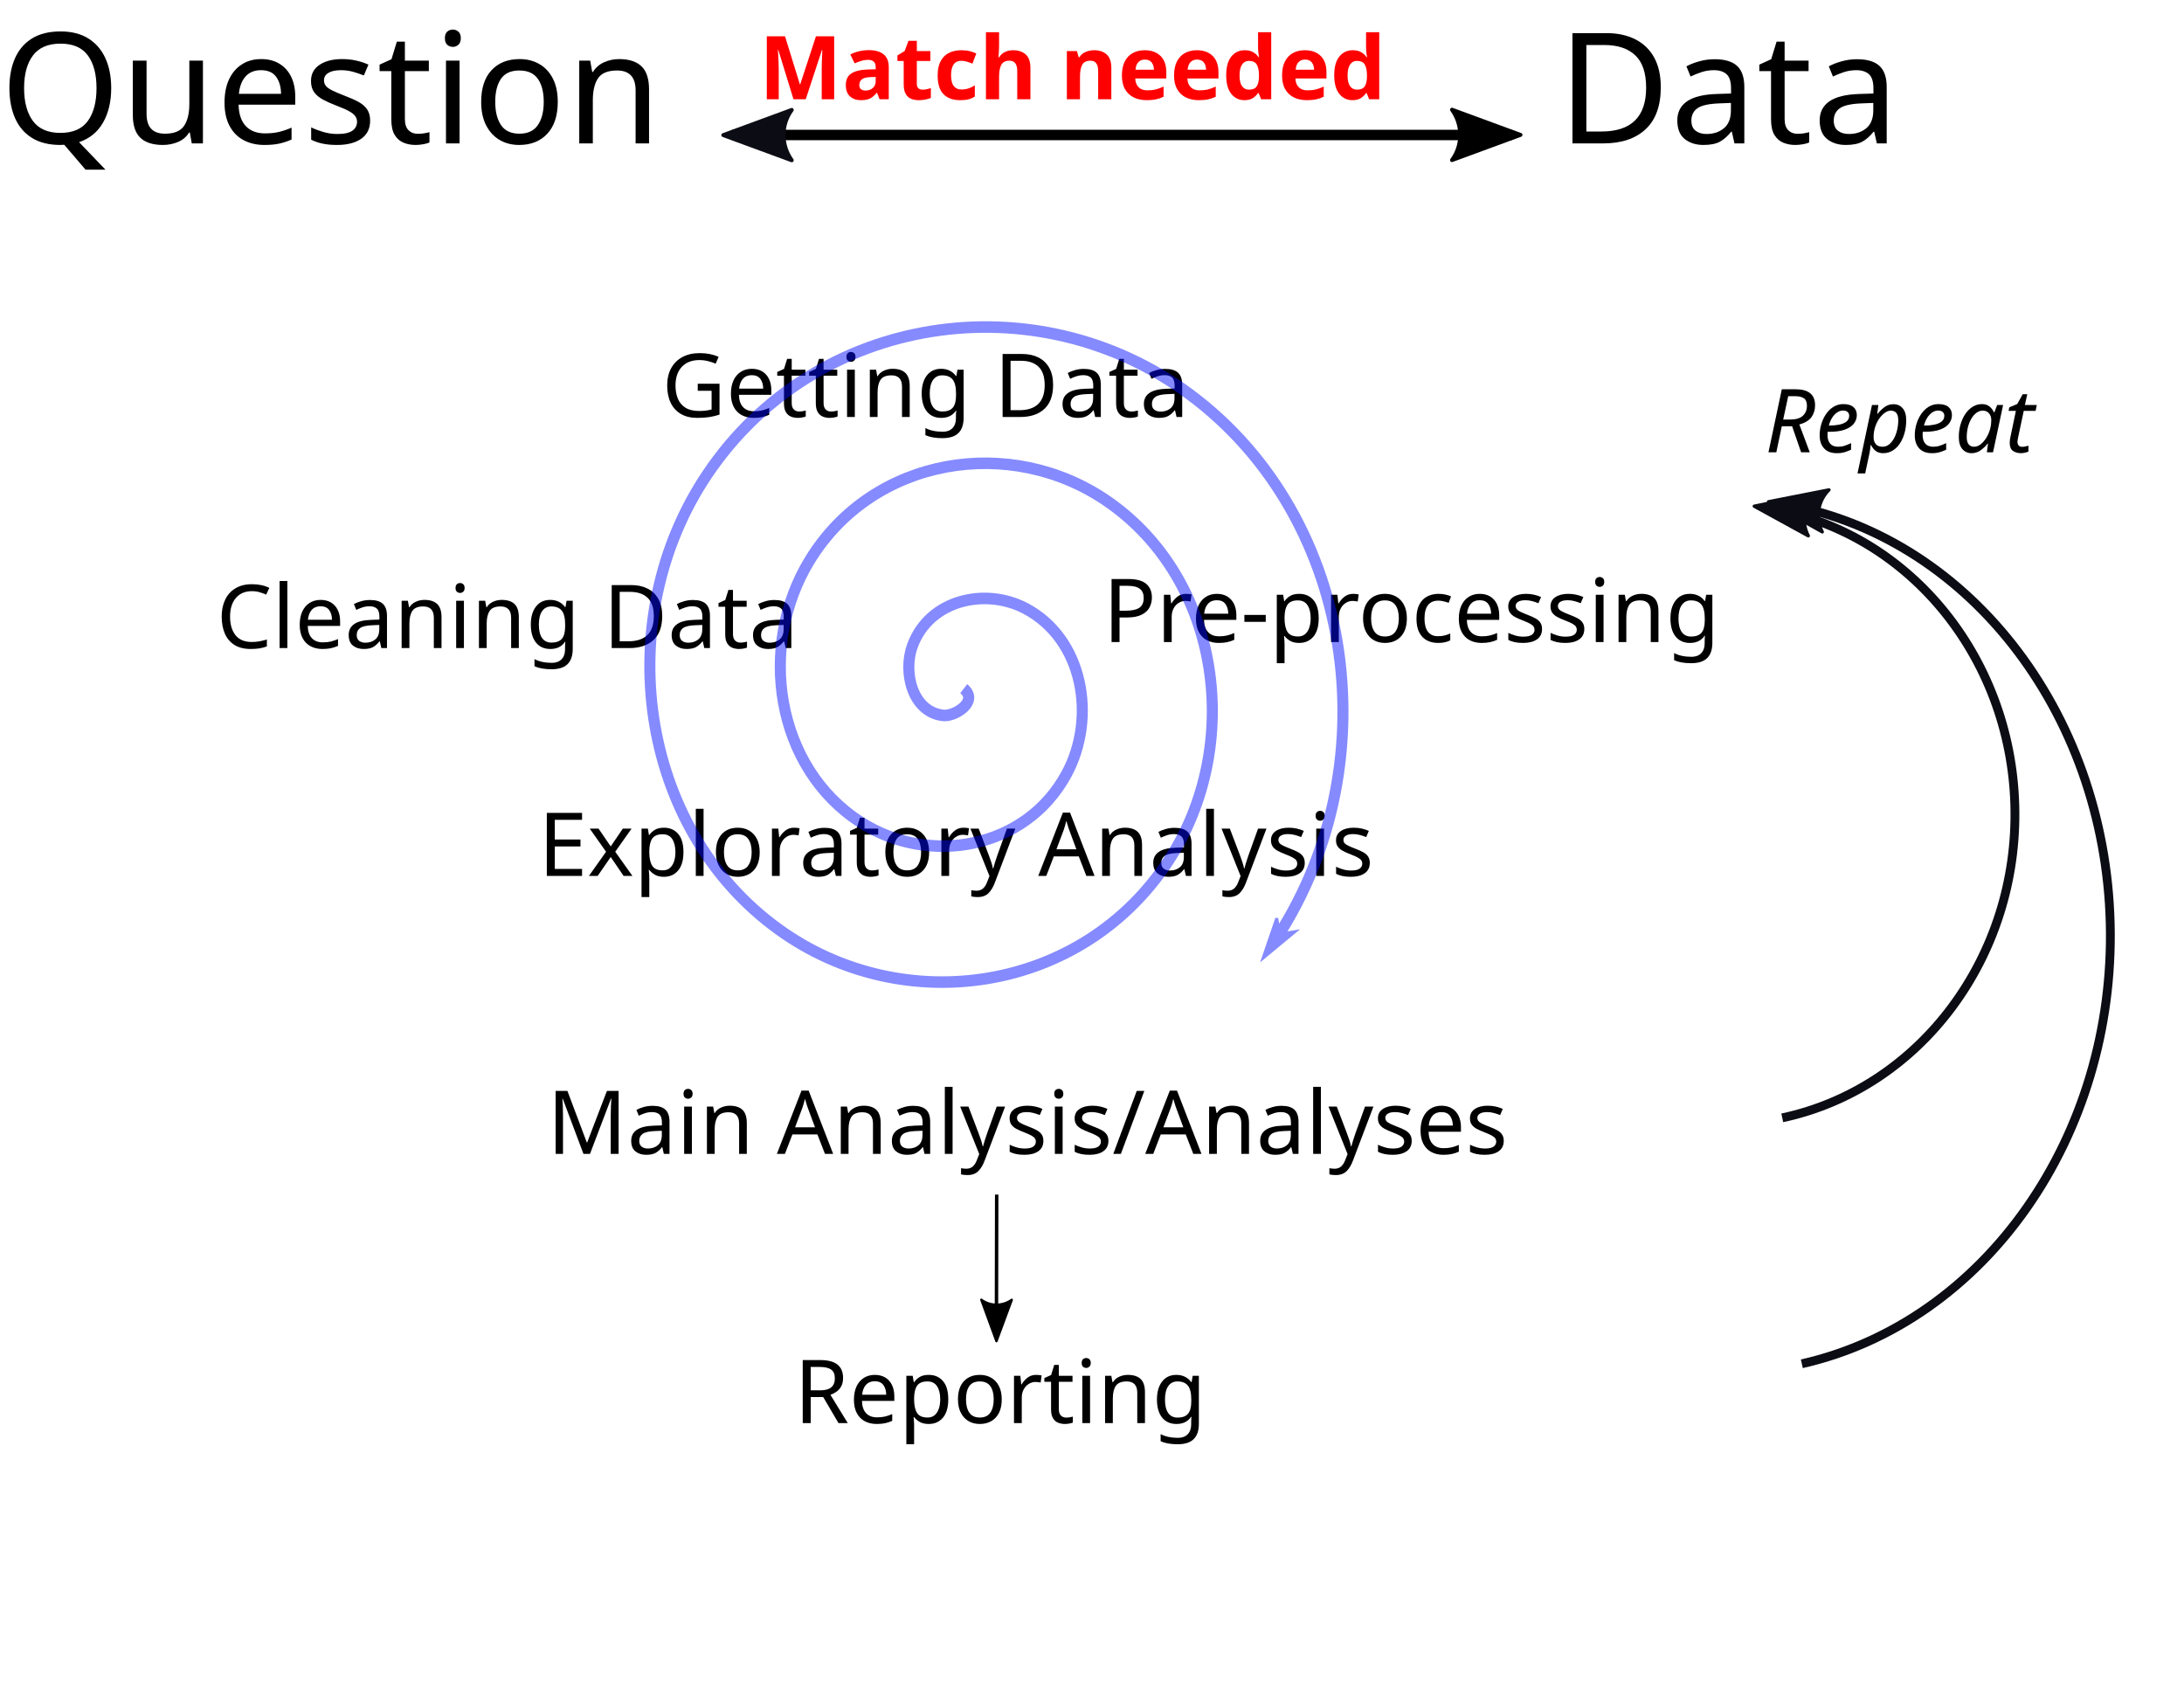
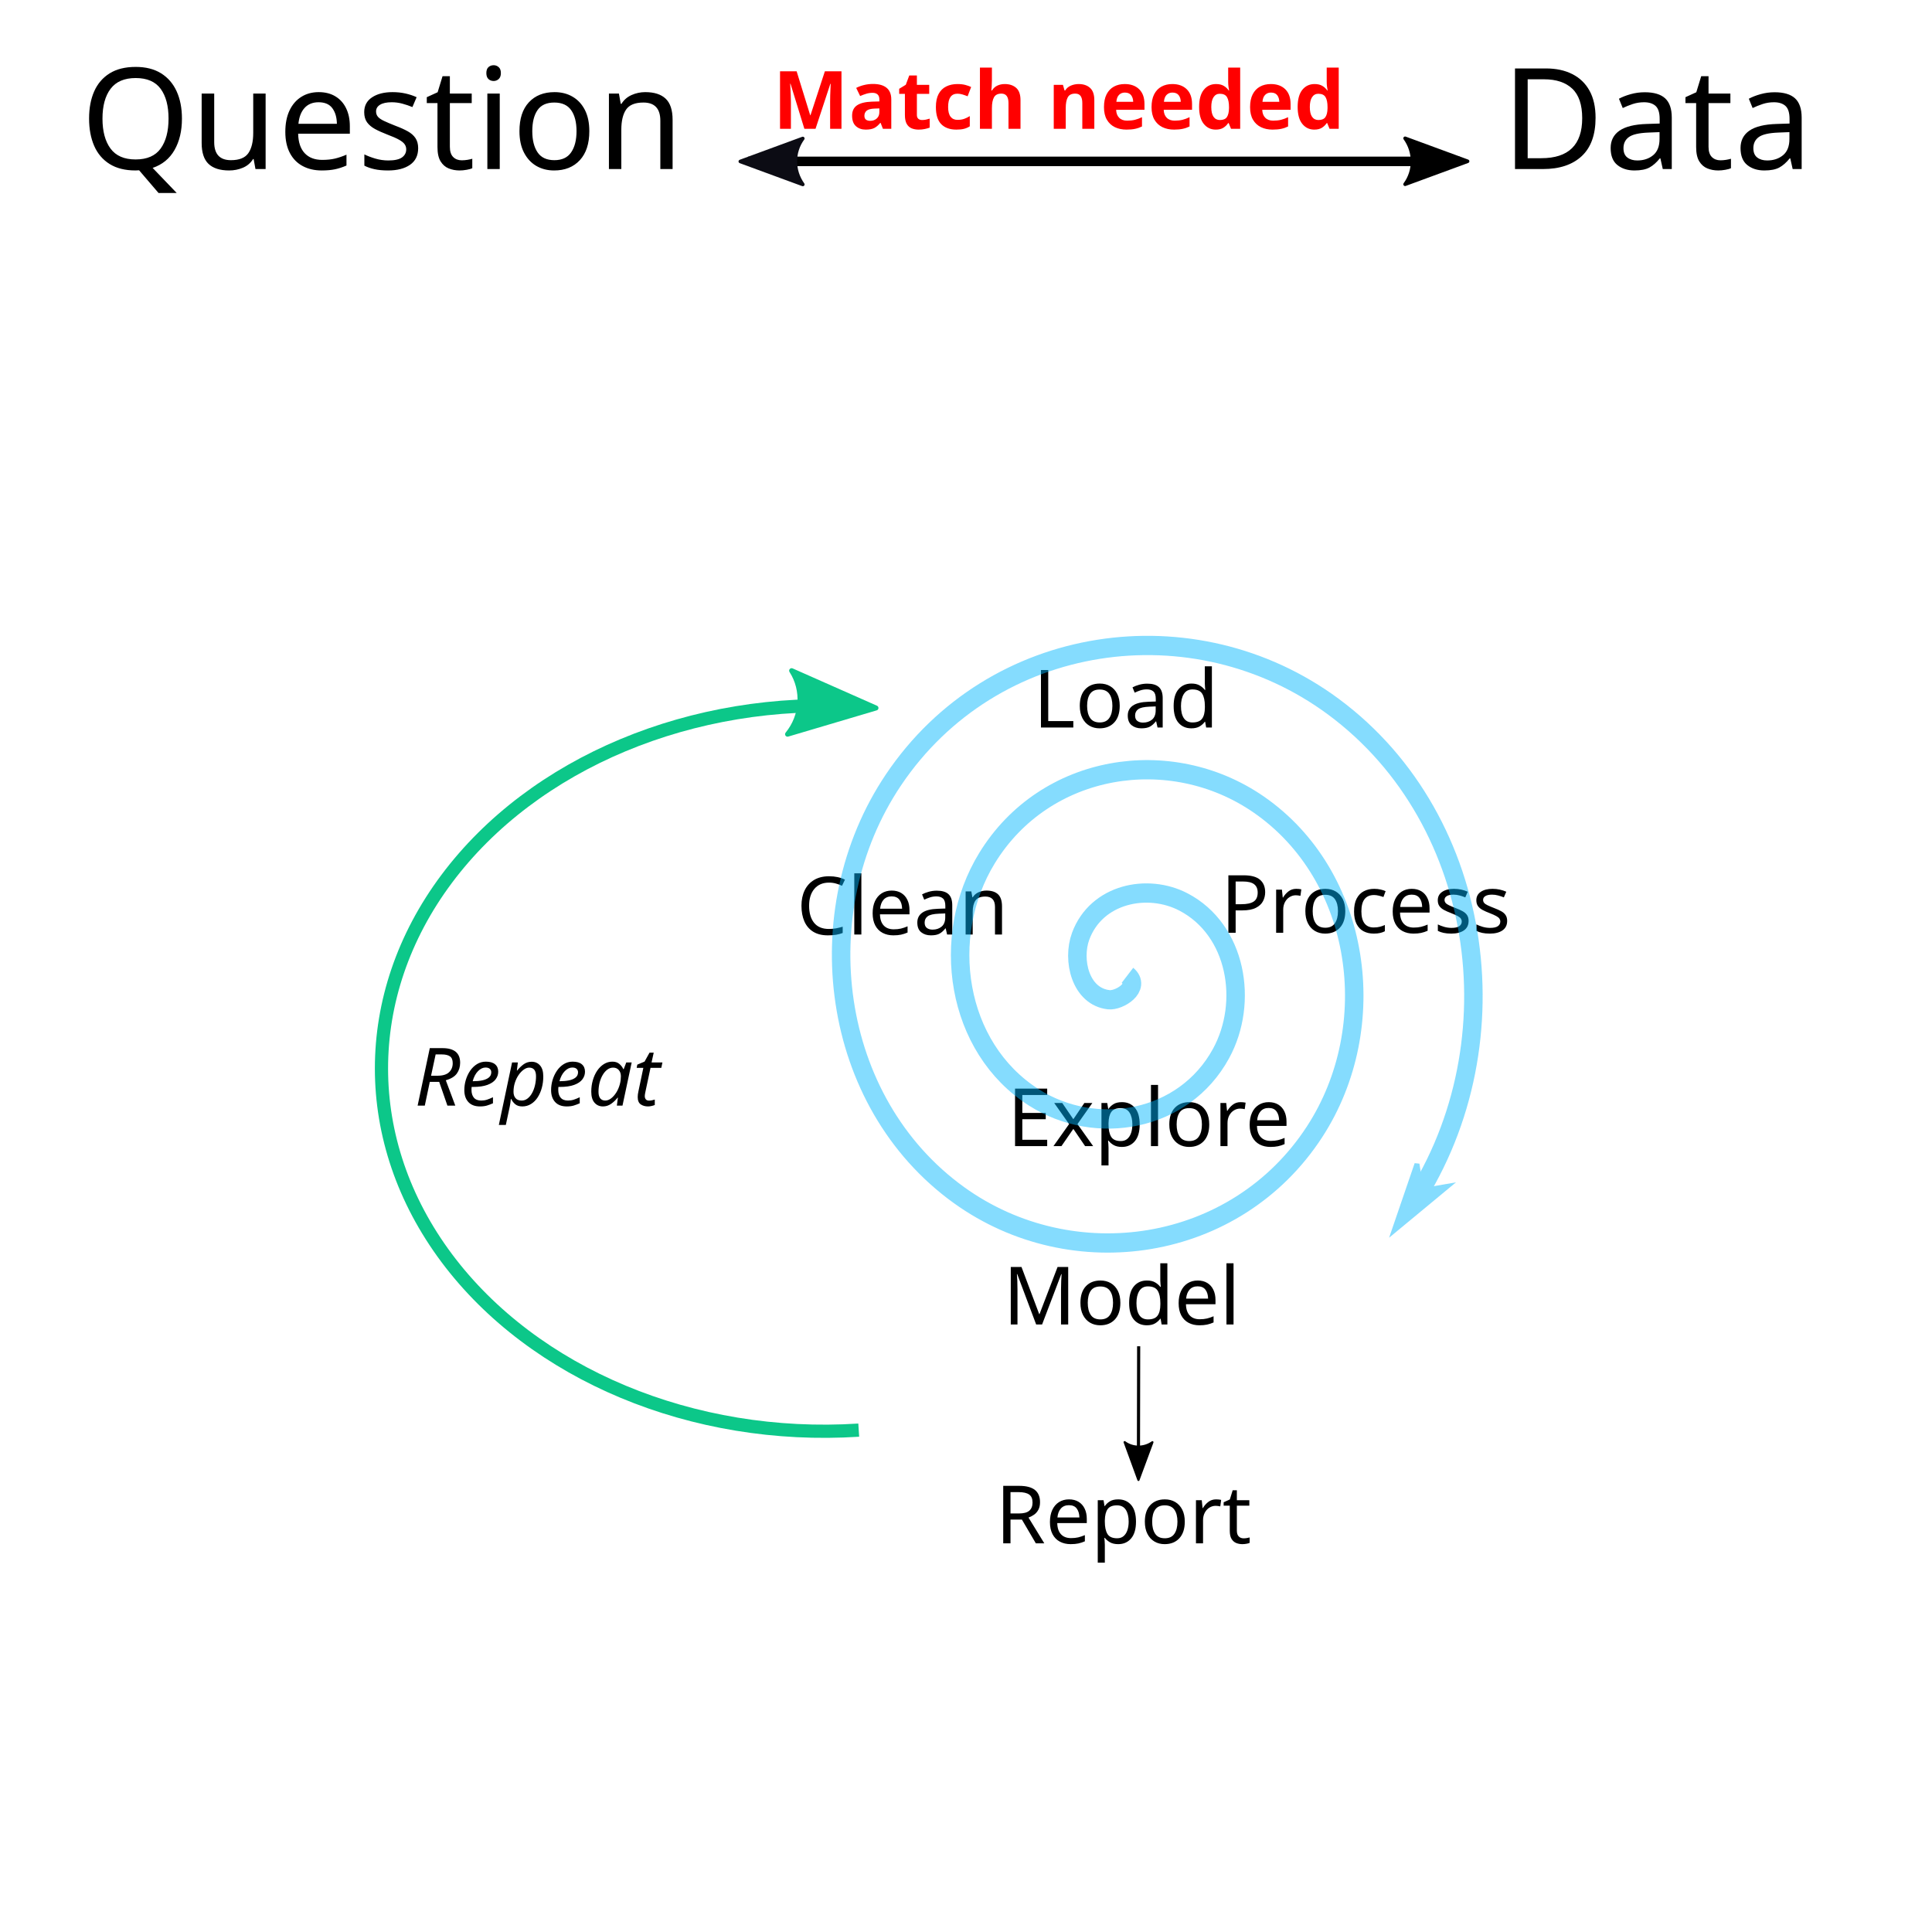
- <svg xmlns="http://www.w3.org/2000/svg" width="11in" height="8.5in" viewBox="0 0 990 765" id="svg2" version="1.1">
+ <svg xmlns="http://www.w3.org/2000/svg" width="10in" height="10in" viewBox="0 0 960 960" id="svg2" version="1.1">
  <defs id="defs4">
-     <marker style="overflow:visible" id="marker7963" refX="0.0" refY="0.0" orient="auto">
-       <path transform="scale(0.6) translate(0,0)" d="M 8.719,4.034 L -2.207,0.016 L 8.719,-4.002 C 6.973,-1.63 6.983,1.616 8.719,4.034 z " style="fill-rule:evenodd;stroke-width:0.625;stroke-linejoin:round;stroke:#0c0c14;stroke-opacity:1;fill:#0c0c14;fill-opacity:1" id="path7965" />
+     <marker style="overflow:visible" id="marker7963" refX="0" refY="0" orient="auto">
+       <path transform="scale(0.6)" d="M 8.719,4.034 -2.207,0.016 8.719,-4.002 c -1.745,2.372 -1.735,5.617 -6e-7,8.035 z" style="fill:#0cc789;fill-opacity:1;fill-rule:evenodd;stroke:#0cc789;stroke-width:0.625;stroke-linejoin:round;stroke-opacity:1" id="path7965" />
    </marker>
-     <marker orient="auto" refY="0.0" refX="0.0" id="Arrow1Sstart" style="overflow:visible">
-       <path id="path4573" d="M 0.0,0.0 L 5.0,-5.0 L -12.5,0.0 L 5.0,5.0 L 0.0,0.0 z " style="fill-rule:evenodd;stroke:#0c0c14;stroke-width:1pt;stroke-opacity:1;fill:#0c0c14;fill-opacity:1" transform="scale(0.2) translate(6,0)" />
+     <marker orient="auto" refY="0" refX="0" id="Arrow1Sstart" style="overflow:visible">
+       <path id="path4573" d="M 0,0 5,-5 -12.5,0 5,5 Z" style="fill:#0c0c14;fill-opacity:1;fill-rule:evenodd;stroke:#0c0c14;stroke-width:1pt;stroke-opacity:1" transform="matrix(0.2,0,0,0.2,1.2,0)" />
    </marker>
-     <marker orient="auto" refY="0.0" refX="0.0" id="Arrow1Mstart" style="overflow:visible">
-       <path id="path4567" d="M 0.0,0.0 L 5.0,-5.0 L -12.5,0.0 L 5.0,5.0 L 0.0,0.0 z " style="fill-rule:evenodd;stroke:#0c0c14;stroke-width:1pt;stroke-opacity:1;fill:#0c0c14;fill-opacity:1" transform="scale(0.4) translate(10,0)" />
+     <marker orient="auto" refY="0" refX="0" id="Arrow1Mstart" style="overflow:visible">
+       <path id="path4567" d="M 0,0 5,-5 -12.5,0 5,5 Z" style="fill:#0c0c14;fill-opacity:1;fill-rule:evenodd;stroke:#0c0c14;stroke-width:1pt;stroke-opacity:1" transform="matrix(0.4,0,0,0.4,4,0)" />
    </marker>
-     <marker style="overflow:visible" id="marker7025" refX="0.0" refY="0.0" orient="auto">
-       <path transform="scale(0.6) translate(0,0)" d="M 8.719,4.034 L -2.207,0.016 L 8.719,-4.002 C 6.973,-1.63 6.983,1.616 8.719,4.034 z " style="fill-rule:evenodd;stroke-width:0.625;stroke-linejoin:round;stroke:#0c0c14;stroke-opacity:1;fill:#0c0c14;fill-opacity:1" id="path7027" />
+     <marker style="overflow:visible" id="marker7025" refX="0" refY="0" orient="auto">
+       <path transform="scale(0.6)" d="M 8.719,4.034 -2.207,0.016 8.719,-4.002 c -1.745,2.372 -1.735,5.617 -6e-7,8.035 z" style="fill:#0c0c14;fill-opacity:1;fill-rule:evenodd;stroke:#0c0c14;stroke-width:0.625;stroke-linejoin:round;stroke-opacity:1" id="path7027" />
    </marker>
-     <marker style="overflow:visible" id="marker6937" refX="0.0" refY="0.0" orient="auto">
-       <path transform="scale(0.6) translate(0,0)" d="M 8.719,4.034 L -2.207,0.016 L 8.719,-4.002 C 6.973,-1.63 6.983,1.616 8.719,4.034 z " style="fill-rule:evenodd;stroke-width:0.625;stroke-linejoin:round;stroke:#0c0c14;stroke-opacity:1;fill:#0c0c14;fill-opacity:1" id="path6939" />
+     <marker style="overflow:visible" id="marker6937" refX="0" refY="0" orient="auto">
+       <path transform="scale(0.6)" d="M 8.719,4.034 -2.207,0.016 8.719,-4.002 c -1.745,2.372 -1.735,5.617 -6e-7,8.035 z" style="fill:#0c0c14;fill-opacity:1;fill-rule:evenodd;stroke:#0c0c14;stroke-width:0.625;stroke-linejoin:round;stroke-opacity:1" id="path6939" />
    </marker>
-     <marker orient="auto" refY="0.0" refX="0.0" id="Arrow1Mend" style="overflow:visible;">
-       <path id="path4570" d="M 0.0,0.0 L 5.0,-5.0 L -12.5,0.0 L 5.0,5.0 L 0.0,0.0 z " style="fill-rule:evenodd;stroke:#0c0c14;stroke-width:1pt;stroke-opacity:1;fill:#0c0c14;fill-opacity:1" transform="scale(0.4) rotate(180) translate(10,0)" />
+     <marker orient="auto" refY="0" refX="0" id="Arrow1Mend" style="overflow:visible">
+       <path id="path4570" d="M 0,0 5,-5 -12.5,0 5,5 Z" style="fill:#0c0c14;fill-opacity:1;fill-rule:evenodd;stroke:#0c0c14;stroke-width:1pt;stroke-opacity:1" transform="matrix(-0.4,0,0,-0.4,-4,0)" />
    </marker>
-     <marker orient="auto" refY="0.0" refX="0.0" id="Arrow1Send" style="overflow:visible;">
-       <path id="path4576" d="M 0.0,0.0 L 5.0,-5.0 L -12.5,0.0 L 5.0,5.0 L 0.0,0.0 z " style="fill-rule:evenodd;stroke:#000bfd;stroke-width:1pt;stroke-opacity:1;fill:#000bfd;fill-opacity:1" transform="scale(0.2) rotate(180) translate(6,0)" />
+     <marker orient="auto" refY="0" refX="0" id="Arrow1Send" style="overflow:visible">
+       <path id="path4576" d="M 0,0 5,-5 -12.5,0 5,5 Z" style="fill:#00b5fd;fill-opacity:1;fill-rule:evenodd;stroke:#00b5fd;stroke-width:1pt;stroke-opacity:1" transform="matrix(-0.2,0,0,-0.2,-1.2,0)" />
    </marker>
-     <marker orient="auto" refY="0.0" refX="0.0" id="Arrow2Lend" style="overflow:visible;">
-       <path id="path4582" style="fill-rule:evenodd;stroke-width:0.625;stroke-linejoin:round;stroke:#000bfd;stroke-opacity:1;fill:#000bfd;fill-opacity:1" d="M 8.719,4.034 L -2.207,0.016 L 8.719,-4.002 C 6.973,-1.63 6.983,1.616 8.719,4.034 z " transform="scale(1.1) rotate(180) translate(1,0)" />
+     <marker orient="auto" refY="0" refX="0" id="Arrow2Lend" style="overflow:visible">
+       <path id="path4582" style="fill:#000bfd;fill-opacity:1;fill-rule:evenodd;stroke:#000bfd;stroke-width:0.625;stroke-linejoin:round;stroke-opacity:1" d="M 8.719,4.034 -2.207,0.016 8.719,-4.002 c -1.745,2.372 -1.735,5.617 -6e-7,8.035 z" transform="matrix(-1.1,0,0,-1.1,-1.1,0)" />
    </marker>
-     <marker orient="auto" refY="0.0" refX="0.0" id="Arrow2Mend" style="overflow:visible;">
-       <path id="path4588" style="fill-rule:evenodd;stroke-width:0.625;stroke-linejoin:round;stroke:#000000;stroke-opacity:1;fill:#000000;fill-opacity:1" d="M 8.719,4.034 L -2.207,0.016 L 8.719,-4.002 C 6.973,-1.63 6.983,1.616 8.719,4.034 z " transform="scale(0.6) rotate(180) translate(0,0)" />
+     <marker orient="auto" refY="0" refX="0" id="Arrow2Mend" style="overflow:visible">
+       <path id="path4588" style="fill:#000000;fill-opacity:1;fill-rule:evenodd;stroke:#000000;stroke-width:0.625;stroke-linejoin:round;stroke-opacity:1" d="M 8.719,4.034 -2.207,0.016 8.719,-4.002 c -1.745,2.372 -1.735,5.617 -6e-7,8.035 z" transform="scale(-0.6)" />
    </marker>
-     <marker orient="auto" refY="0.0" refX="0.0" id="Arrow2Mstart" style="overflow:visible">
-       <path id="path4585" style="fill-rule:evenodd;stroke-width:0.625;stroke-linejoin:round;stroke:#0c0c14;stroke-opacity:1;fill:#0c0c14;fill-opacity:1" d="M 8.719,4.034 L -2.207,0.016 L 8.719,-4.002 C 6.973,-1.63 6.983,1.616 8.719,4.034 z " transform="scale(0.6) translate(0,0)" />
+     <marker orient="auto" refY="0" refX="0" id="Arrow2Mstart" style="overflow:visible">
+       <path id="path4585" style="fill:#0c0c14;fill-opacity:1;fill-rule:evenodd;stroke:#0c0c14;stroke-width:0.625;stroke-linejoin:round;stroke-opacity:1" d="M 8.719,4.034 -2.207,0.016 8.719,-4.002 c -1.745,2.372 -1.735,5.617 -6e-7,8.035 z" transform="scale(0.6)" />
    </marker>
-     <marker orient="auto" refY="0.0" refX="0.0" id="Arrow1Lend" style="overflow:visible;">
-       <path id="path4564" d="M 0.0,0.0 L 5.0,-5.0 L -12.5,0.0 L 5.0,5.0 L 0.0,0.0 z " style="fill-rule:evenodd;stroke:#000000;stroke-width:1pt;stroke-opacity:1;fill:#000000;fill-opacity:1" transform="scale(0.8) rotate(180) translate(12.5,0)" />
+     <marker orient="auto" refY="0" refX="0" id="Arrow1Lend" style="overflow:visible">
+       <path id="path4564" d="M 0,0 5,-5 -12.5,0 5,5 Z" style="fill:#000000;fill-opacity:1;fill-rule:evenodd;stroke:#000000;stroke-width:1pt;stroke-opacity:1" transform="matrix(-0.8,0,0,-0.8,-10,0)" />
    </marker>
    <marker orient="auto" refY="0" refX="0" id="Arrow2Lstart" style="overflow:visible">
      <path id="path4194" style="fill:#000000;fill-opacity:1;fill-rule:evenodd;stroke:#000000;stroke-width:0.625;stroke-linejoin:round;stroke-opacity:1" d="M 8.719,4.034 -2.207,0.016 8.719,-4.002 c -1.745,2.372 -1.735,5.617 -6e-7,8.035 z" transform="matrix(1.1,0,0,1.1,1.1,0)" />
    </marker>
    <marker orient="auto" refY="0" refX="0" id="Arrow1Lstart" style="overflow:visible">
-       <path id="path4176" d="M 0,0 5,-5 -12.5,0 5,5 0,0 Z" style="fill:#000000;fill-opacity:1;fill-rule:evenodd;stroke:#000000;stroke-width:1pt;stroke-opacity:1" transform="matrix(0.8,0,0,0.8,10,0)" />
+       <path id="path4176" d="M 0,0 5,-5 -12.5,0 5,5 Z" style="fill:#000000;fill-opacity:1;fill-rule:evenodd;stroke:#000000;stroke-width:1pt;stroke-opacity:1" transform="matrix(0.8,0,0,0.8,10,0)" />
    </marker>
    <marker orient="auto" refY="0" refX="0" id="Arrow2Lstart-3" style="overflow:visible">
      <path id="path4194-2" style="fill:#000000;fill-opacity:1;fill-rule:evenodd;stroke:#000000;stroke-width:0.625;stroke-linejoin:round;stroke-opacity:1" d="M 8.719,4.034 -2.207,0.016 8.719,-4.002 c -1.745,2.372 -1.735,5.617 -6e-7,8.035 z" transform="matrix(1.1,0,0,1.1,1.1,0)" />
    </marker>
    <marker orient="auto" refY="0" refX="0" id="Arrow2Lstart-3-9" style="overflow:visible">
      <path id="path4194-2-4" style="fill:#000000;fill-opacity:1;fill-rule:evenodd;stroke:#000000;stroke-width:0.625;stroke-linejoin:round;stroke-opacity:1" d="M 8.719,4.034 -2.207,0.016 8.719,-4.002 c -1.745,2.372 -1.735,5.617 -6e-7,8.035 z" transform="matrix(1.1,0,0,1.1,1.1,0)" />
    </marker>
    <marker style="overflow:visible" id="marker7963-1" refX="0" refY="0" orient="auto">
-       <path transform="scale(0.6,0.6)" d="M 8.719,4.034 -2.207,0.016 8.719,-4.002 c -1.745,2.372 -1.735,5.617 -6e-7,8.035 z" style="fill:#0c0c14;fill-opacity:1;fill-rule:evenodd;stroke:#0c0c14;stroke-width:0.625;stroke-linejoin:round;stroke-opacity:1" id="path7965-4" />
+       <path transform="scale(0.6)" d="M 8.719,4.034 -2.207,0.016 8.719,-4.002 c -1.745,2.372 -1.735,5.617 -6e-7,8.035 z" style="fill:#0c0c14;fill-opacity:1;fill-rule:evenodd;stroke:#0c0c14;stroke-width:0.625;stroke-linejoin:round;stroke-opacity:1" id="path7965-4" />
    </marker>
  </defs>
-   <g id="layer1" transform="translate(0,-287.3622)">
-     <text xml:space="preserve" style="font-style:normal;font-weight:normal;font-size:40px;line-height:125%;font-family:sans-serif;letter-spacing:0px;word-spacing:0px;fill:#000000;fill-opacity:1;stroke:none;stroke-width:1px;stroke-linecap:butt;stroke-linejoin:miter;stroke-opacity:1" x="0" y="352.362" id="text3336">
-       <tspan id="tspan3338" x="0" y="352.362" style="font-size:70px">Question</tspan>
+   <g id="layer1" transform="translate(0,-152.3622)">
+     <text xml:space="preserve" style="font-style:normal;font-weight:normal;line-height:0%;font-family:sans-serif;letter-spacing:0px;word-spacing:0px;fill:#000000;fill-opacity:1;stroke:none;stroke-width:1px;stroke-linecap:butt;stroke-linejoin:miter;stroke-opacity:1" x="40" y="236.362" id="text3336">
+       <tspan id="tspan3338" x="40" y="236.362" style="font-size:70px;line-height:1.25">Question</tspan>
    </text>
-     <text xml:space="preserve" style="font-style:normal;font-weight:normal;font-size:40px;line-height:125%;font-family:sans-serif;letter-spacing:0px;word-spacing:0px;fill:#000000;fill-opacity:1;stroke:none;stroke-width:1px;stroke-linecap:butt;stroke-linejoin:miter;stroke-opacity:1" x="300" y="476.362" id="text3344">
-       <tspan id="tspan3346" x="300" y="476.362">Getting Data</tspan>
+     <text xml:space="preserve" style="font-style:normal;font-weight:normal;line-height:0%;font-family:sans-serif;letter-spacing:0px;word-spacing:0px;fill:#000000;fill-opacity:1;stroke:none;stroke-width:1px;stroke-linecap:butt;stroke-linejoin:miter;stroke-opacity:1" x="513.375" y="513.862" id="text3344">
+       <tspan id="tspan3346" x="513.375" y="513.862" style="font-size:40px;line-height:1.25">Load</tspan>
    </text>
-     <text xml:space="preserve" style="font-style:normal;font-weight:normal;font-size:40px;line-height:125%;font-family:sans-serif;letter-spacing:0px;word-spacing:0px;fill:#000000;fill-opacity:1;stroke:none;stroke-width:1px;stroke-linecap:butt;stroke-linejoin:miter;stroke-opacity:1" x="98.053" y="581.099" id="text3348">
-       <tspan id="tspan3350" x="98.053" y="581.099">Cleaning Data</tspan>
+     <text xml:space="preserve" style="font-style:normal;font-weight:normal;line-height:0%;font-family:sans-serif;letter-spacing:0px;word-spacing:0px;fill:#000000;fill-opacity:1;stroke:none;stroke-width:1px;stroke-linecap:butt;stroke-linejoin:miter;stroke-opacity:1" x="395.803" y="616.724" id="text3348">
+       <tspan id="tspan3350" x="395.803" y="616.724" style="font-size:40px;line-height:1.25">Clean </tspan>
    </text>
-     <text xml:space="preserve" style="font-style:normal;font-weight:normal;font-size:40px;line-height:125%;font-family:sans-serif;letter-spacing:0px;word-spacing:0px;fill:#000000;fill-opacity:1;stroke:none;stroke-width:1px;stroke-linecap:butt;stroke-linejoin:miter;stroke-opacity:1" x="244" y="684.362" id="text3352">
-       <tspan id="tspan3354" x="244" y="684.362">Exploratory Analysis</tspan>
+     <text xml:space="preserve" style="font-style:normal;font-weight:normal;line-height:0%;font-family:sans-serif;letter-spacing:0px;word-spacing:0px;fill:#000000;fill-opacity:1;stroke:none;stroke-width:1px;stroke-linecap:butt;stroke-linejoin:miter;stroke-opacity:1" x="500.5" y="721.862" id="text3352">
+       <tspan id="tspan3354" x="500.5" y="721.862" style="font-size:40px;line-height:1.25">Explore</tspan>
    </text>
-     <text xml:space="preserve" style="font-style:normal;font-weight:normal;font-size:40px;line-height:125%;font-family:sans-serif;letter-spacing:0px;word-spacing:0px;fill:#000000;fill-opacity:1;stroke:none;stroke-width:1px;stroke-linecap:butt;stroke-linejoin:miter;stroke-opacity:1" x="500" y="578.362" id="text3356">
-       <tspan id="tspan3358" x="500" y="578.362">Pre-processing</tspan>
+     <text xml:space="preserve" style="font-style:normal;font-weight:normal;line-height:0%;font-family:sans-serif;letter-spacing:0px;word-spacing:0px;fill:#000000;fill-opacity:1;stroke:none;stroke-width:1px;stroke-linecap:butt;stroke-linejoin:miter;stroke-opacity:1" x="606.5" y="615.862" id="text3356">
+       <tspan id="tspan3358" x="606.5" y="615.862" style="font-size:40px;line-height:1.25">Process </tspan>
    </text>
-     <text xml:space="preserve" style="font-style:normal;font-weight:normal;font-size:40px;line-height:125%;font-family:sans-serif;letter-spacing:0px;word-spacing:0px;fill:#000000;fill-opacity:1;stroke:none;stroke-width:1px;stroke-linecap:butt;stroke-linejoin:miter;stroke-opacity:1" x="248" y="810.362" id="text3360">
-       <tspan id="tspan3362" x="248" y="810.362">Main Analysis/Analyses</tspan>
+     <text xml:space="preserve" style="font-style:normal;font-weight:normal;line-height:0%;font-family:sans-serif;letter-spacing:0px;word-spacing:0px;fill:#000000;fill-opacity:1;stroke:none;stroke-width:1px;stroke-linecap:butt;stroke-linejoin:miter;stroke-opacity:1" x="498.375" y="810.487" id="text3360">
+       <tspan id="tspan3362" x="498.375" y="810.487" style="font-size:40px;line-height:1.25">Model</tspan>
    </text>
-     <text xml:space="preserve" style="font-style:normal;font-weight:normal;font-size:40px;line-height:125%;font-family:sans-serif;letter-spacing:0px;word-spacing:0px;fill:#000000;fill-opacity:1;stroke:none;stroke-width:1px;stroke-linecap:butt;stroke-linejoin:miter;stroke-opacity:1" x="360" y="932.362" id="text3364">
-       <tspan id="tspan3366" x="360" y="932.362">Reporting</tspan>
+     <text xml:space="preserve" style="font-style:normal;font-weight:normal;line-height:0%;font-family:sans-serif;letter-spacing:0px;word-spacing:0px;fill:#000000;fill-opacity:1;stroke:none;stroke-width:1px;stroke-linecap:butt;stroke-linejoin:miter;stroke-opacity:1" x="494.625" y="919.237" id="text3364">
+       <tspan id="tspan3366" x="494.625" y="919.237" style="font-size:40px;line-height:1.25">Report</tspan>
    </text>
-     <path style="fill:none;fill-rule:evenodd;stroke:#000000;stroke-width:4.736;stroke-linecap:square;stroke-linejoin:miter;stroke-miterlimit:1.3;stroke-dasharray:none;stroke-opacity:1;marker-start:url(#Arrow2Mstart);marker-end:url(#Arrow2Mend)" d="m 334.13,348.546 348.834,0" id="path3370" />
-     <path style="fill:none;fill-rule:evenodd;stroke:#000000;stroke-width:1.561;stroke-linecap:square;stroke-linejoin:miter;stroke-miterlimit:4;stroke-dasharray:none;stroke-opacity:1;marker-start:url(#Arrow2Lstart-3-9)" d="m 451.67,893.165 0.126,-63.573" id="path3370-5-4" />
-     <text xml:space="preserve" style="font-style:normal;font-weight:normal;font-size:40px;line-height:125%;font-family:sans-serif;letter-spacing:0px;word-spacing:0px;fill:#000000;fill-opacity:1;stroke:none;stroke-width:1px;stroke-linecap:butt;stroke-linejoin:miter;stroke-opacity:1" x="706" y="352.362" id="text3336-7">
-       <tspan id="tspan3338-8" x="706" y="352.362" style="font-size:70px">Data</tspan>
+     <path style="fill:none;fill-rule:evenodd;stroke:#000000;stroke-width:4.736;stroke-linecap:square;stroke-linejoin:miter;stroke-miterlimit:1.3;stroke-dasharray:none;stroke-opacity:1;marker-start:url(#Arrow2Mstart);marker-end:url(#Arrow2Mend)" d="M 374.13,232.546 H 722.964" id="path3370" />
+     <path style="fill:none;fill-rule:evenodd;stroke:#000000;stroke-width:1.561;stroke-linecap:square;stroke-linejoin:miter;stroke-miterlimit:4;stroke-dasharray:none;stroke-opacity:1;marker-start:url(#Arrow2Lstart-3-9)" d="m 565.67,885.665 0.126,-63.573" id="path3370-5-4" />
+     <text xml:space="preserve" style="font-style:normal;font-weight:normal;line-height:0%;font-family:sans-serif;letter-spacing:0px;word-spacing:0px;fill:#000000;fill-opacity:1;stroke:none;stroke-width:1px;stroke-linecap:butt;stroke-linejoin:miter;stroke-opacity:1" x="746" y="236.362" id="text3336-7">
+       <tspan id="tspan3338-8" x="746" y="236.362" style="font-size:70px;line-height:1.25">Data</tspan>
    </text>
-     <text xml:space="preserve" style="font-style:normal;font-weight:normal;font-size:40px;line-height:125%;font-family:sans-serif;letter-spacing:0px;word-spacing:0px;fill:#ff0000;fill-opacity:1;stroke:none;stroke-width:1px;stroke-linecap:butt;stroke-linejoin:miter;stroke-opacity:1;opacity:1;" x="344" y="332.362" id="text3360-9">
-       <tspan id="tspan3362-7" x="344" y="332.362" style="font-style:normal;font-variant:normal;font-weight:bold;font-stretch:normal;font-family:sans-serif;-inkscape-font-specification:'sans-serif Bold';opacity:1;fill:#ff0000;fill-opacity:1;stroke:none;stroke-opacity:1">Match needed</tspan>
+     <text xml:space="preserve" style="font-style:normal;font-weight:normal;line-height:0%;font-family:sans-serif;letter-spacing:0px;word-spacing:0px;opacity:1;fill:#ff0000;fill-opacity:1;stroke:none;stroke-width:1px;stroke-linecap:butt;stroke-linejoin:miter;stroke-opacity:1" x="384" y="216.362" id="text3360-9">
+       <tspan id="tspan3362-7" x="384" y="216.362" style="font-style:normal;font-variant:normal;font-weight:bold;font-stretch:normal;font-size:40px;line-height:1.25;font-family:sans-serif;-inkscape-font-specification:'sans-serif Bold';opacity:1;fill:#ff0000;fill-opacity:1;stroke:none;stroke-opacity:1">Match needed</tspan>
    </text>
-     <path style="opacity:0.48;fill:none;fill-rule:evenodd;stroke:#000bfd;stroke-width:3.595;stroke-linecap:butt;stroke-linejoin:miter;stroke-miterlimit:4;stroke-dasharray:none;stroke-opacity:1;marker-end:url(#Arrow1Send)" id="path6035" d="m 398.947,593.678 c 5.014,4.011 -2.933,8.737 -6.667,8.333 -10.117,-1.095 -13.11,-13.566 -10,-21.667 5.563,-14.49 23.785,-18.14 36.667,-11.667 18.905,9.5 23.3,34.135 13.333,51.667 -13.283,23.367 -44.531,28.514 -66.667,15 -27.856,-17.006 -33.756,-54.949 -16.667,-81.667 20.697,-32.359 65.379,-39.014 96.667,-18.333 36.872,24.371 44.282,75.816 20,111.667 -28.034,41.391 -86.259,49.557 -126.667,21.667 -45.914,-31.69 -54.836,-96.705 -23.333,-141.667 35.341,-50.441 107.153,-60.119 156.667,-25 54.969,38.989 65.405,117.604 26.667,171.667" transform="matrix(1.395531,0,0,1.456051,-119.8884,-264.9357)" />
-     <path style="opacity:1;fill:none;fill-opacity:1;stroke:#0c0c14;stroke-width:4;stroke-linejoin:miter;stroke-miterlimit:4;stroke-dasharray:none;stroke-opacity:1;marker-start:url(#marker7963)" id="path6855" d="M 806.893,515.578 A 173.937,197.833 0 0 1 956.55,705.789 173.937,197.833 0 0 1 816.768,905.484" />
-     <path style="opacity:1;fill:none;fill-opacity:1;stroke:#0c0c14;stroke-width:4;stroke-linejoin:miter;stroke-miterlimit:4;stroke-dasharray:none;stroke-opacity:1;marker-start:url(#marker7963-1)" id="path6855-2" d="M 800.443,517.544 A 131.18,140.279 0 0 1 913.313,652.419 131.18,140.279 0 0 1 807.891,794.018" />
-     <text xml:space="preserve" style="font-style:normal;font-weight:normal;font-size:40px;line-height:125%;font-family:sans-serif;letter-spacing:0px;word-spacing:0px;fill:#000000;fill-opacity:1;stroke:none;stroke-width:1px;stroke-linecap:butt;stroke-linejoin:miter;stroke-opacity:1" x="800" y="492.362" id="text3364-3">
-       <tspan id="tspan3366-0" x="800" y="492.362" style="font-style:italic;font-variant:normal;font-weight:normal;font-stretch:normal;font-family:sans-serif;-inkscape-font-specification:'sans-serif Italic'">Repeat</tspan>
+     <path style="opacity:0.48;fill:none;fill-rule:evenodd;stroke:#00b5fd;stroke-width:6.577;stroke-linecap:butt;stroke-linejoin:miter;stroke-miterlimit:4;stroke-dasharray:none;stroke-opacity:1;marker-end:url(#Arrow1Send)" id="path6035" d="m 398.947,593.678 c 5.014,4.011 -2.933,8.737 -6.667,8.333 -10.117,-1.095 -13.11,-13.566 -10,-21.667 5.563,-14.49 23.785,-18.14 36.667,-11.667 18.905,9.5 23.3,34.135 13.333,51.667 -13.283,23.367 -44.531,28.514 -66.667,15 -27.856,-17.006 -33.756,-54.949 -16.667,-81.667 20.697,-32.359 65.379,-39.014 96.667,-18.333 36.872,24.371 44.282,75.816 20,111.667 -28.034,41.391 -86.259,49.557 -126.667,21.667 -45.914,-31.69 -54.836,-96.705 -23.333,-141.667 35.341,-50.441 107.153,-60.119 156.667,-25 54.969,38.989 65.405,117.604 26.667,171.667" transform="matrix(1.395531,0,0,1.456051,3.48665,-227.4357)" />
+     <path style="opacity:1;fill:none;fill-opacity:1;stroke:#0cc789;stroke-width:6.562;stroke-linejoin:miter;stroke-miterlimit:4;stroke-dasharray:none;stroke-opacity:1;marker-start:url(#marker7963)" id="path6855" d="m -426.602,503.539 a 219.861,180.279 0 0 1 204.68,85.569 219.861,180.279 0 0 1 -0.052,188.386 219.861,180.279 0 0 1 -204.727,85.493" transform="scale(-1,1)" />
+     <text xml:space="preserve" style="font-style:normal;font-weight:normal;line-height:0%;font-family:sans-serif;letter-spacing:0px;word-spacing:0px;fill:#000000;fill-opacity:1;stroke:none;stroke-width:1px;stroke-linecap:butt;stroke-linejoin:miter;stroke-opacity:1" x="205.875" y="701.737" id="text3364-3">
+       <tspan id="tspan3366-0" x="205.875" y="701.737" style="font-style:italic;font-variant:normal;font-weight:normal;font-stretch:normal;font-size:40px;line-height:1.25;font-family:sans-serif;-inkscape-font-specification:'sans-serif Italic'">Repeat</tspan>
    </text>
  </g>
</svg>
